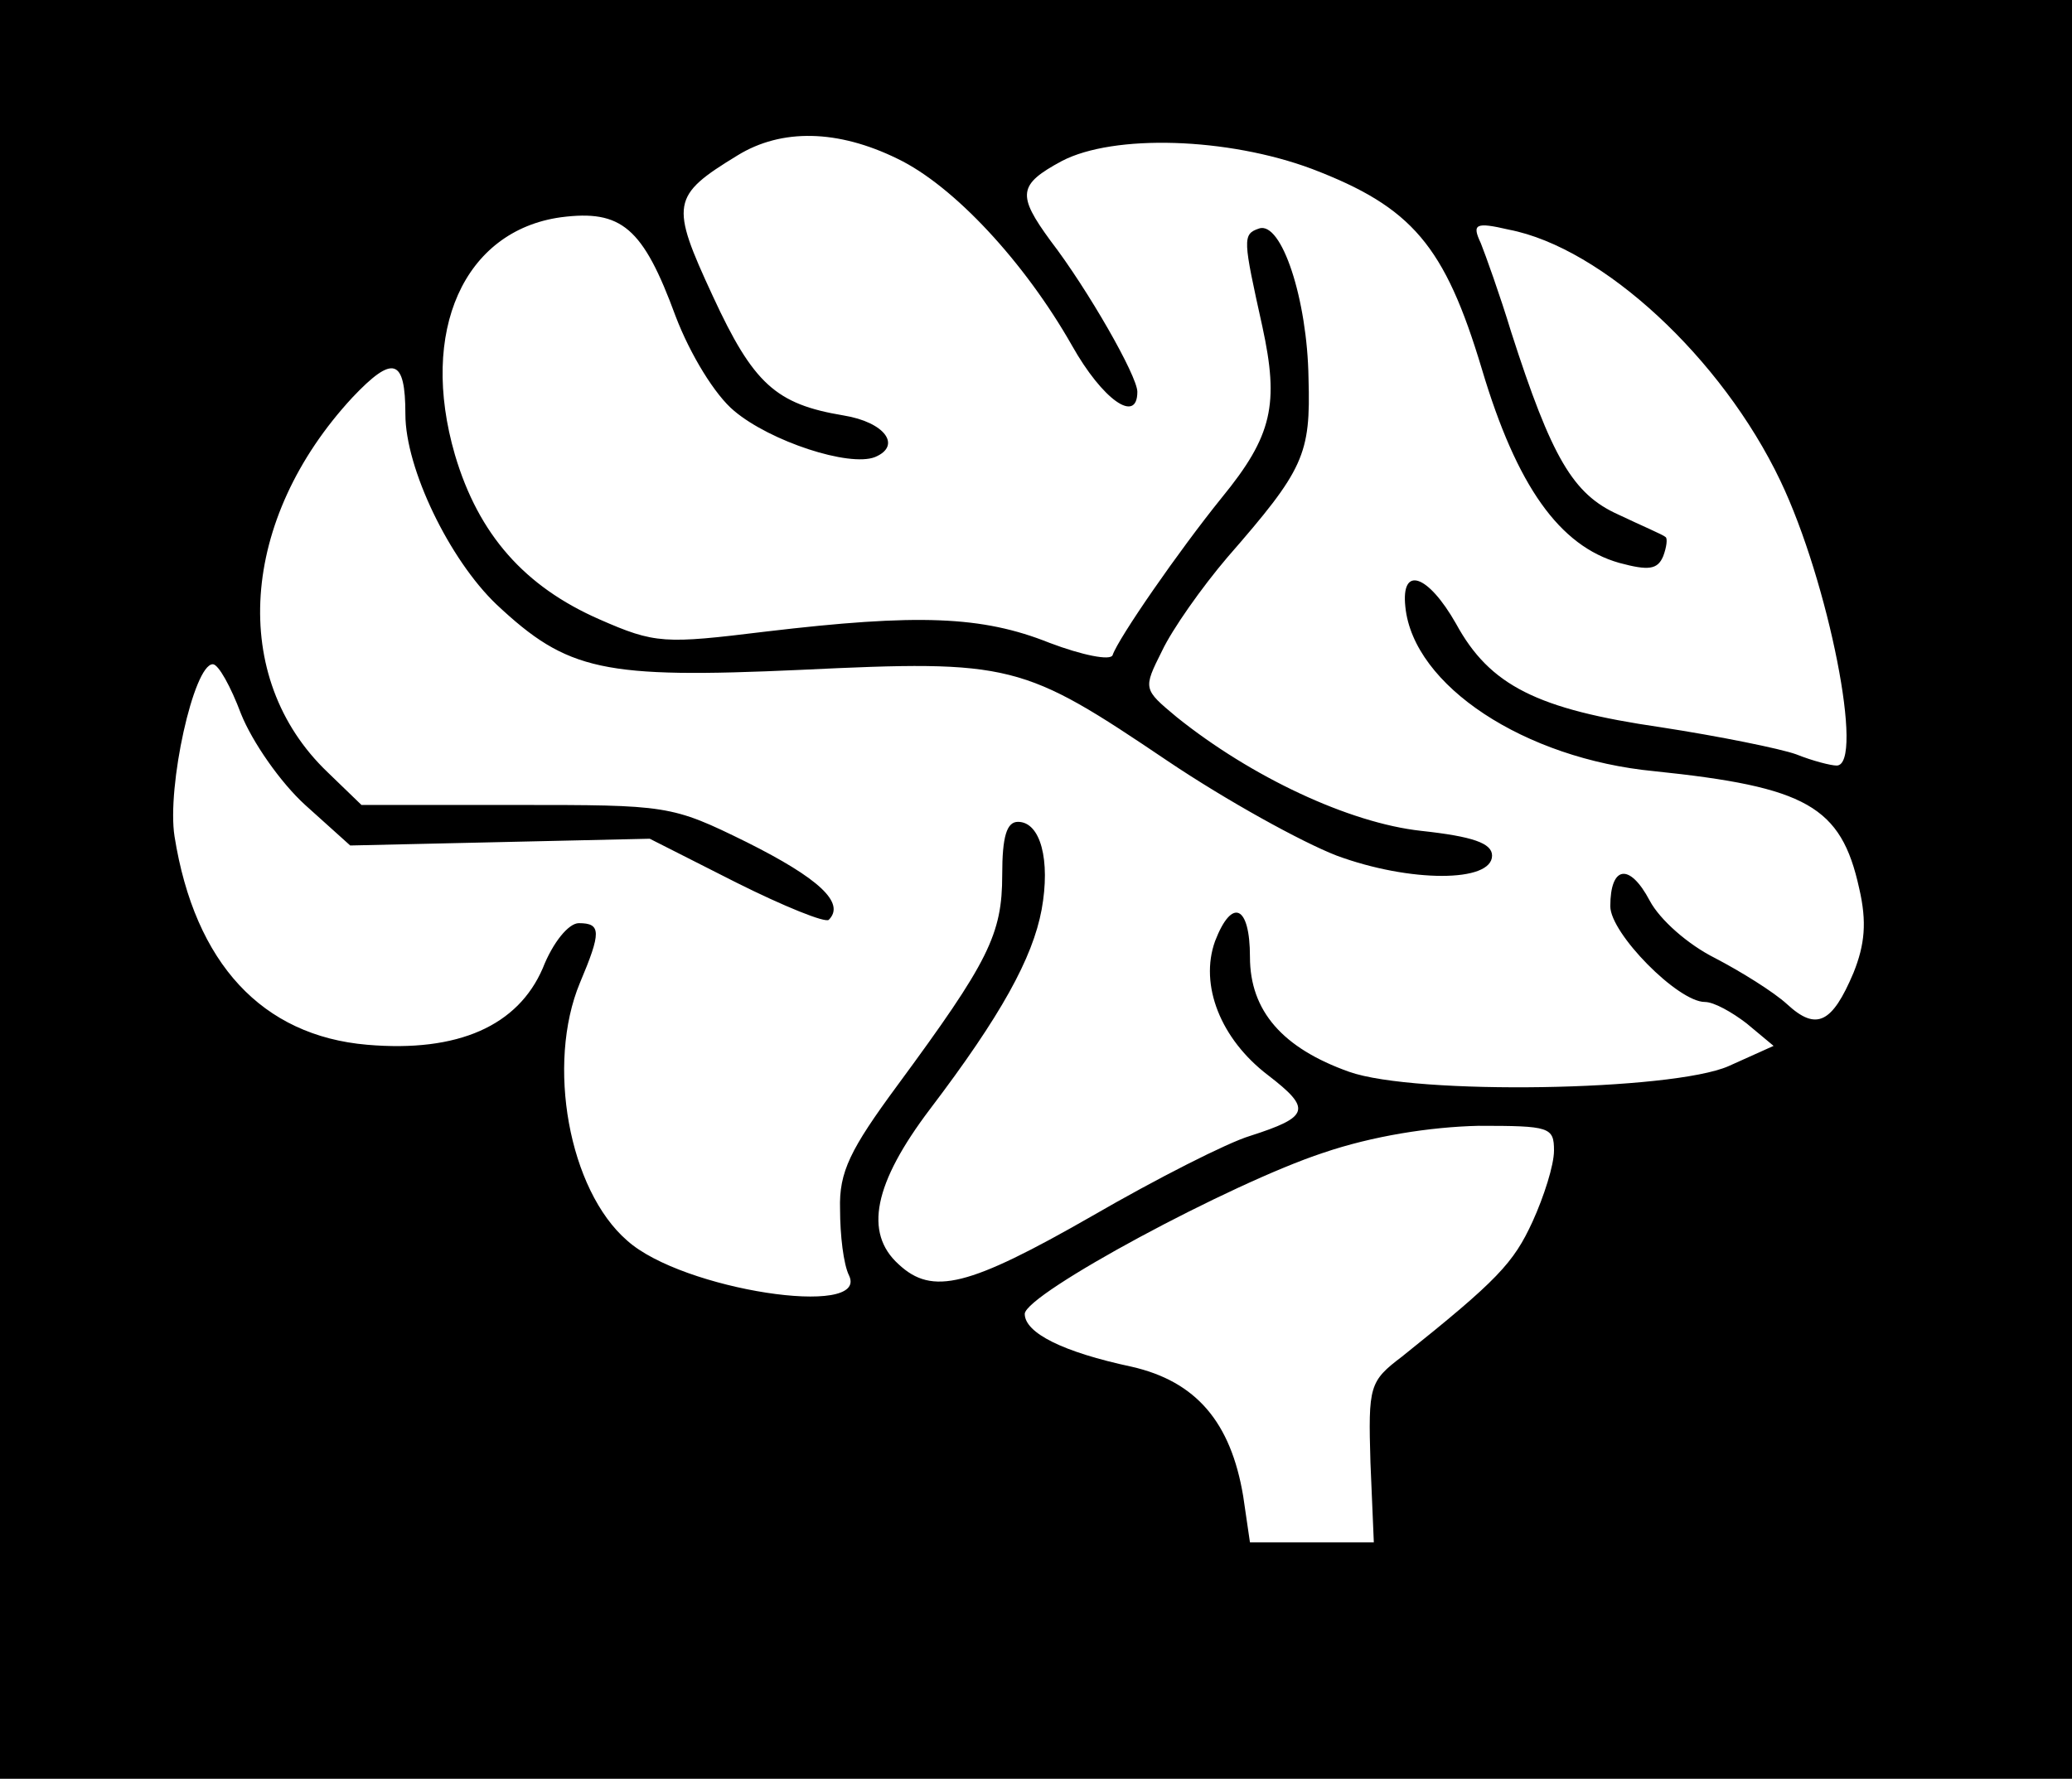
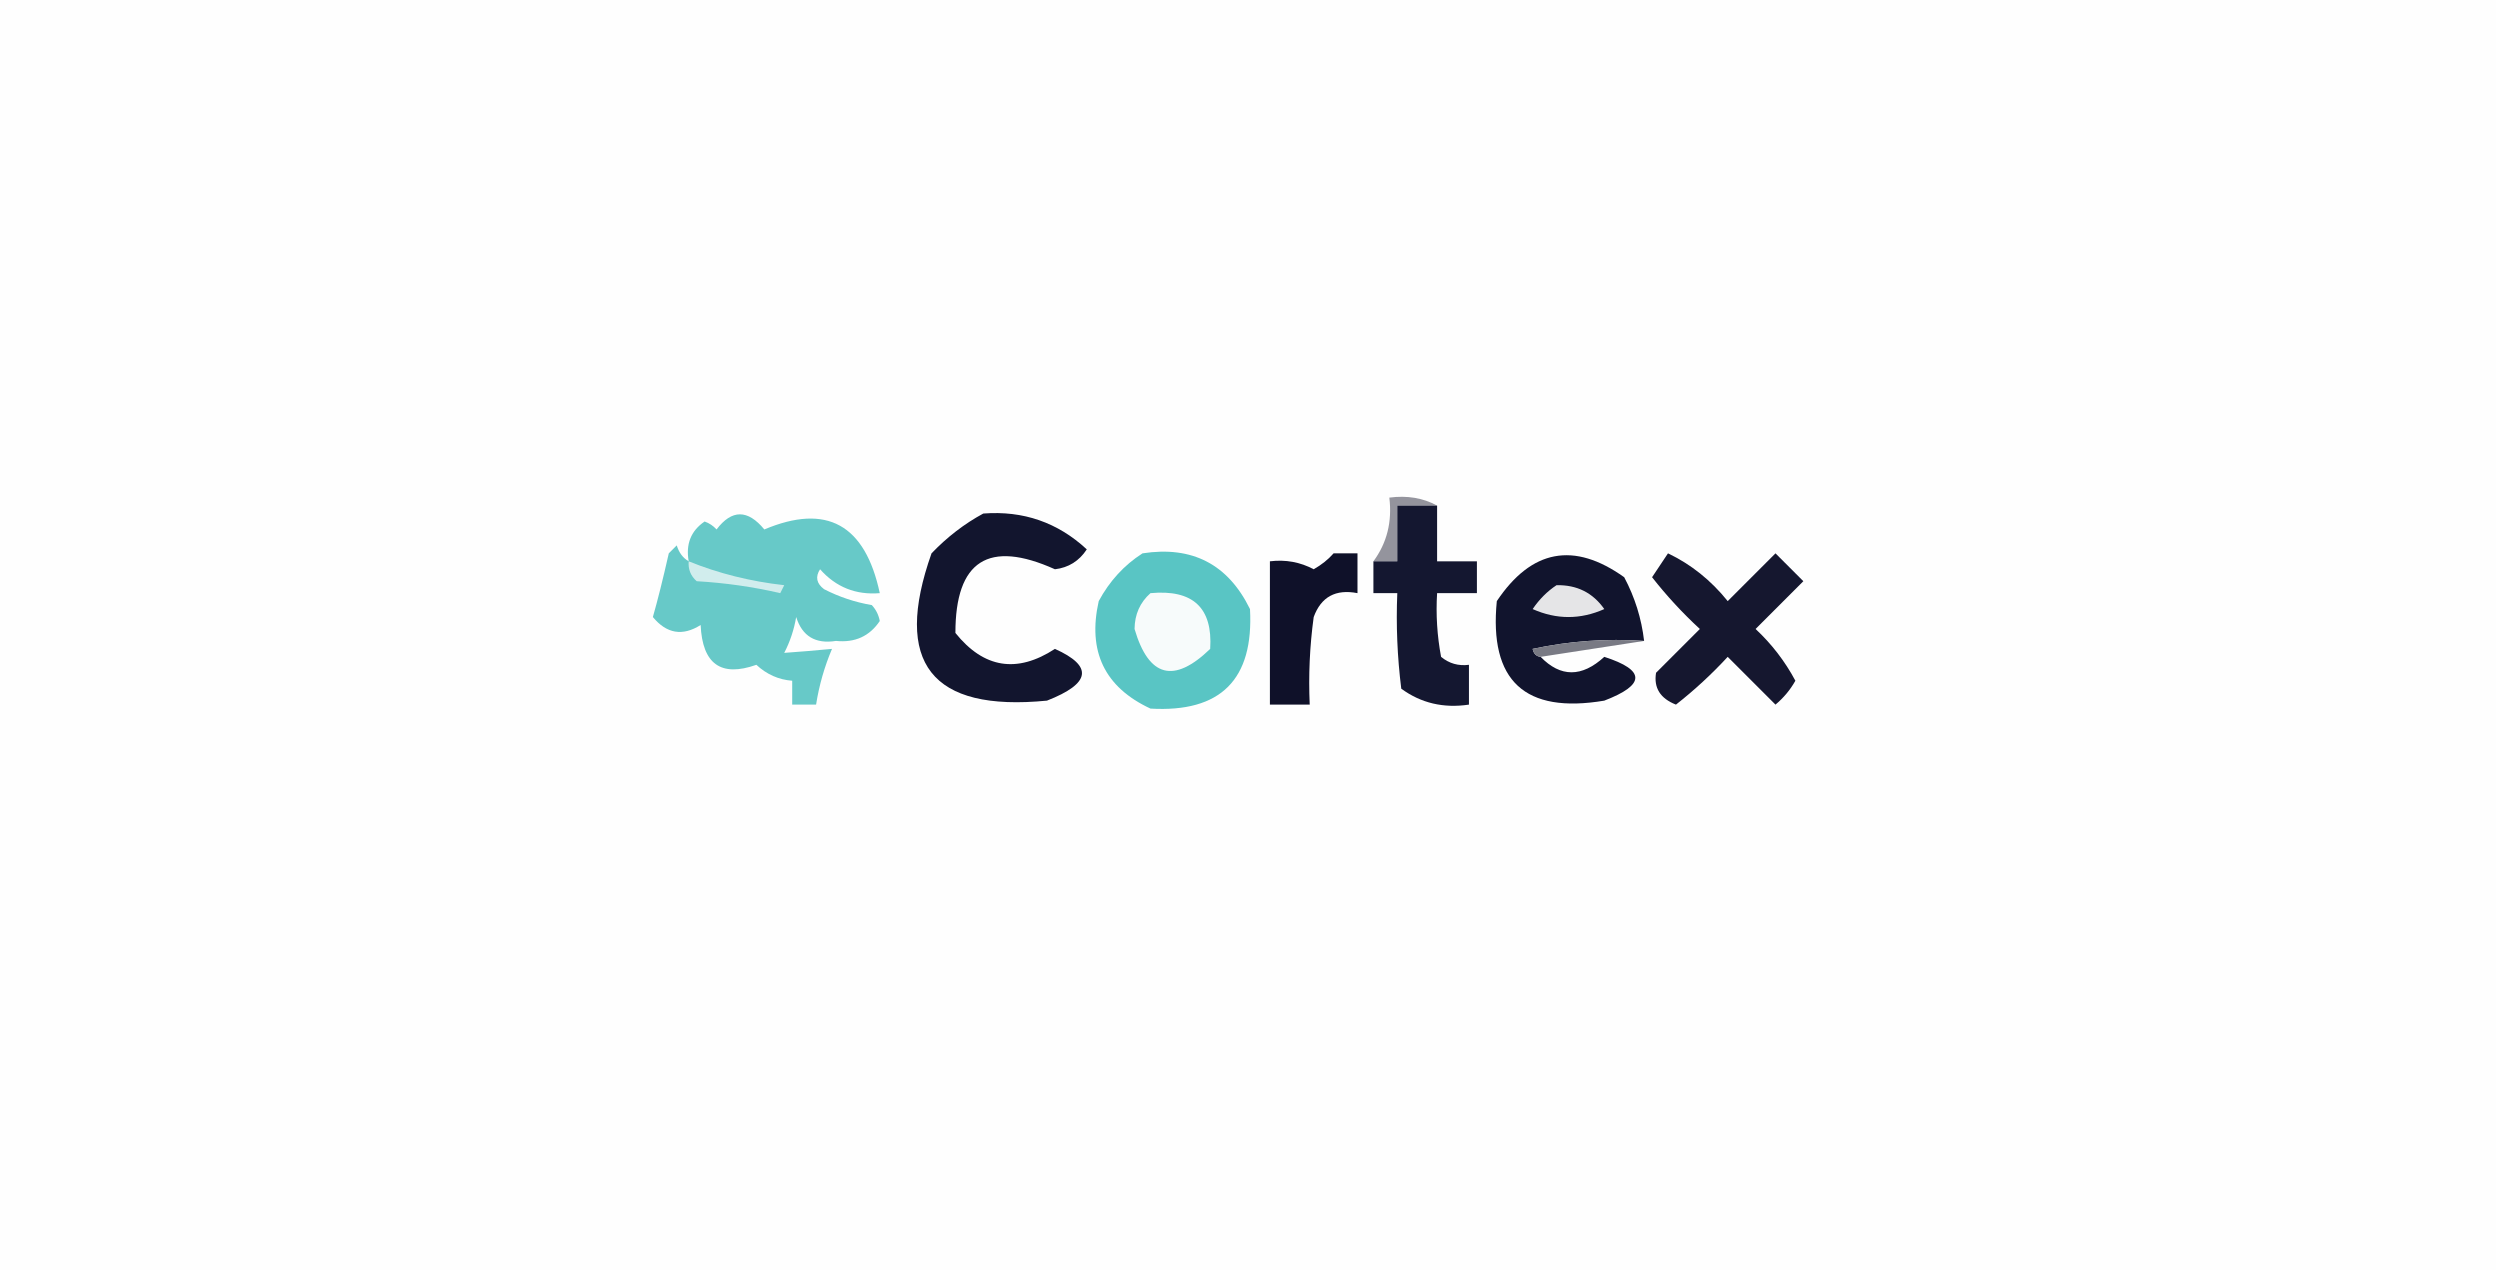
- <svg xmlns="http://www.w3.org/2000/svg" version="1.0" width="184pt" height="158pt" viewBox="0 0 184 158" preserveAspectRatio="xMidYMid meet">
-   <g transform="translate(0,158) scale(0.1,-0.1)" fill="#000000" stroke="none">
-     <path d="M0 790 l0 -790 920 0 920 0 0 790 0 790 -920 0 -920 0 0 -790z m797 649 c50 -24 113 -92 155 -166 27 -48 58 -70 58 -41 0 14 -44 91 -77 134 -30 41 -29 50 10 71 46 24 147 21 222 -7 89 -34 118 -68 151 -178 31 -104 69 -157 122 -172 26 -7 34 -6 39 6 3 8 4 16 2 17 -2 2 -21 10 -42 20 -40 18 -59 50 -95 162 -10 33 -23 69 -27 79 -8 17 -5 19 25 12 83 -16 189 -114 241 -223 43 -90 75 -253 50 -253 -5 0 -21 4 -36 10 -14 5 -68 16 -120 24 -110 16 -152 37 -182 92 -25 44 -49 52 -45 15 7 -70 106 -135 221 -146 135 -14 166 -31 182 -104 7 -30 5 -50 -5 -75 -19 -45 -33 -52 -59 -28 -12 11 -41 29 -64 41 -24 12 -49 34 -58 51 -18 34 -35 31 -35 -5 0 -24 60 -85 84 -85 8 0 24 -9 37 -19 l24 -20 -40 -18 c-50 -22 -278 -26 -337 -5 -59 21 -88 54 -88 102 0 46 -16 53 -31 14 -14 -39 5 -87 47 -119 39 -30 37 -37 -16 -54 -20 -6 -83 -38 -140 -71 -110 -63 -142 -71 -172 -43 -31 28 -22 72 28 138 63 83 91 134 99 177 8 44 -1 78 -21 78 -10 0 -14 -13 -14 -47 0 -53 -12 -77 -93 -187 -42 -57 -52 -77 -51 -110 0 -23 3 -49 8 -59 18 -38 -148 -13 -197 31 -52 45 -72 157 -42 229 19 45 19 53 -1 53 -9 0 -23 -17 -32 -40 -22 -51 -75 -75 -156 -68 -93 8 -153 72 -171 185 -7 44 17 153 34 153 5 0 16 -20 25 -44 10 -25 35 -61 57 -81 l40 -36 133 3 133 3 77 -39 c42 -21 79 -36 82 -33 15 15 -9 37 -73 69 -67 33 -70 33 -205 33 l-137 0 -30 29 c-88 84 -78 225 22 333 36 38 47 35 47 -15 0 -48 39 -129 81 -169 63 -59 94 -66 270 -58 188 9 197 6 326 -81 52 -35 119 -72 150 -84 65 -24 138 -24 138 0 0 11 -17 17 -63 22 -64 7 -151 48 -217 101 -30 25 -30 25 -13 59 9 19 35 56 58 83 68 78 74 91 72 159 -1 70 -24 140 -44 133 -15 -5 -14 -10 3 -87 15 -69 9 -97 -36 -152 -38 -47 -92 -125 -97 -140 -2 -5 -27 0 -56 11 -60 24 -117 26 -252 10 -90 -11 -98 -11 -148 11 -66 29 -107 75 -128 146 -32 110 8 199 94 211 54 7 73 -9 102 -88 13 -34 35 -70 52 -84 32 -27 102 -50 125 -41 24 10 9 31 -28 37 -60 10 -80 28 -116 106 -38 82 -37 89 22 125 39 24 89 23 142 -3z m583 -881 c0 -13 -9 -41 -19 -63 -17 -37 -31 -52 -116 -120 -29 -22 -30 -26 -28 -94 l3 -71 -55 0 -55 0 -6 41 c-11 66 -42 102 -99 115 -61 13 -95 30 -95 47 1 18 183 116 265 143 44 15 95 23 138 24 63 0 67 -1 67 -22z" />
+ <svg xmlns="http://www.w3.org/2000/svg" version="1.1" width="314px" height="160px" style="shape-rendering:geometricPrecision; text-rendering:geometricPrecision; image-rendering:optimizeQuality; fill-rule:evenodd; clip-rule:evenodd">
+   <g>
+     <path style="opacity:1" fill="#fefefe" d="M -0.5,-0.5 C 104.167,-0.5 208.833,-0.5 313.5,-0.5C 313.5,52.833 313.5,106.167 313.5,159.5C 208.833,159.5 104.167,159.5 -0.5,159.5C -0.5,106.167 -0.5,52.833 -0.5,-0.5 Z" />
+   </g>
+   <g>
+     <path style="opacity:1" fill="#94949d" d="M 180.5,63.5 C 178.833,63.5 177.167,63.5 175.5,63.5C 175.5,65.833 175.5,68.167 175.5,70.5C 174.5,70.5 173.5,70.5 172.5,70.5C 174.202,68.2 174.868,65.533 174.5,62.5C 176.735,62.205 178.735,62.539 180.5,63.5 Z" />
+   </g>
+   <g>
+     <path style="opacity:1" fill="#141730" d="M 180.5,63.5 C 180.5,65.833 180.5,68.167 180.5,70.5C 182.167,70.5 183.833,70.5 185.5,70.5C 185.5,71.833 185.5,73.167 185.5,74.5C 183.833,74.5 182.167,74.5 180.5,74.5C 180.336,77.187 180.503,79.854 181,82.5C 182.011,83.337 183.178,83.67 184.5,83.5C 184.5,85.167 184.5,86.833 184.5,88.5C 181.315,88.98 178.481,88.314 176,86.5C 175.501,82.514 175.334,78.514 175.5,74.5C 174.5,74.5 173.5,74.5 172.5,74.5C 172.5,73.167 172.5,71.833 172.5,70.5C 173.5,70.5 174.5,70.5 175.5,70.5C 175.5,68.167 175.5,65.833 175.5,63.5C 177.167,63.5 178.833,63.5 180.5,63.5 Z" />
+   </g>
+   <g>
+     <path style="opacity:1" fill="#12152e" d="M 123.5,64.5 C 128.52,64.117 132.853,65.617 136.5,69C 135.541,70.464 134.208,71.297 132.5,71.5C 124.162,67.749 119.995,70.416 120,79.5C 123.568,83.938 127.735,84.605 132.5,81.5C 137.34,83.677 137.007,85.844 131.5,88C 116.964,89.425 112.13,83.258 117,69.5C 118.965,67.45 121.132,65.783 123.5,64.5 Z" />
+   </g>
+   <g>
+     <path style="opacity:1" fill="#59c5c4" d="M 143.5,69.5 C 149.739,68.536 154.239,70.869 157,76.5C 157.485,85.348 153.319,89.514 144.5,89C 138.743,86.317 136.576,81.817 138,75.5C 139.36,72.977 141.193,70.977 143.5,69.5 Z" />
+   </g>
+   <g>
+     <path style="opacity:1" fill="#11142d" d="M 206.5,80.5 C 201.786,80.173 197.12,80.507 192.5,81.5C 192.624,82.107 192.957,82.44 193.5,82.5C 196.01,85.087 198.677,85.087 201.5,82.5C 206.694,84.172 206.694,86.005 201.5,88C 191.516,89.682 187.016,85.515 188,75.5C 192.357,68.997 197.691,67.997 204,72.5C 205.341,75.022 206.174,77.689 206.5,80.5 Z" />
+   </g>
+   <g>
+     <path style="opacity:1" fill="#0f1129" d="M 167.5,69.5 C 168.5,69.5 169.5,69.5 170.5,69.5C 170.5,71.167 170.5,72.833 170.5,74.5C 167.762,73.965 165.928,74.965 165,77.5C 164.501,81.152 164.335,84.818 164.5,88.5C 162.833,88.5 161.167,88.5 159.5,88.5C 159.5,82.5 159.5,76.5 159.5,70.5C 161.467,70.261 163.301,70.594 165,71.5C 165.995,70.934 166.828,70.267 167.5,69.5 Z" />
+   </g>
+   <g>
+     <path style="opacity:1" fill="#15172f" d="M 209.5,69.5 C 212.394,70.882 214.894,72.882 217,75.5C 219,73.5 221,71.5 223,69.5C 224.167,70.667 225.333,71.833 226.5,73C 224.5,75 222.5,77 220.5,79C 222.53,80.896 224.197,83.063 225.5,85.5C 224.855,86.646 224.022,87.646 223,88.5C 221,86.5 219,84.5 217,82.5C 214.984,84.684 212.817,86.684 210.5,88.5C 208.525,87.725 207.691,86.391 208,84.5C 209.833,82.667 211.667,80.833 213.5,79C 211.316,76.984 209.316,74.817 207.5,72.5C 208.193,71.482 208.859,70.482 209.5,69.5 Z" />
+   </g>
+   <g>
+     <path style="opacity:1" fill="#f7fbfb" d="M 144.5,74.5 C 149.835,74.005 152.335,76.338 152,81.5C 147.447,85.903 144.28,85.07 142.5,79C 142.519,77.167 143.185,75.667 144.5,74.5 Z" />
+   </g>
+   <g>
+     <path style="opacity:1" fill="#e5e5e7" d="M 195.5,73.5 C 198.061,73.447 200.061,74.447 201.5,76.5C 198.5,77.833 195.5,77.833 192.5,76.5C 193.34,75.265 194.34,74.265 195.5,73.5 Z" />
+   </g>
+   <g>
+     <path style="opacity:1" fill="#797a84" d="M 206.5,80.5 C 202.167,81.167 197.833,81.833 193.5,82.5C 192.957,82.44 192.624,82.107 192.5,81.5C 197.12,80.507 201.786,80.173 206.5,80.5 Z" />
+   </g>
+   <g>
+     <path style="opacity:1" fill="#67c9c8" d="M 86.5,70.5 C 86.116,68.335 86.783,66.668 88.5,65.5C 89.086,65.709 89.586,66.043 90,66.5C 91.916,63.967 93.916,63.967 96,66.5C 103.826,63.203 108.659,65.87 110.5,74.5C 107.495,74.747 104.995,73.747 103,71.5C 102.383,72.449 102.549,73.282 103.5,74C 105.392,74.973 107.392,75.64 109.5,76C 110.022,76.561 110.355,77.228 110.5,78C 109.218,79.911 107.385,80.744 105,80.5C 102.425,80.91 100.758,79.91 100,77.5C 99.727,79.101 99.227,80.601 98.5,82C 100.425,81.865 102.425,81.698 104.5,81.5C 103.551,83.737 102.884,86.071 102.5,88.5C 101.5,88.5 100.5,88.5 99.5,88.5C 99.5,87.5 99.5,86.5 99.5,85.5C 97.8,85.374 96.3,84.707 95,83.5C 90.555,85.076 88.221,83.409 88,78.5C 85.733,79.935 83.733,79.602 82,77.5C 82.599,75.406 83.266,72.739 84,69.5C 84.333,69.167 84.667,68.833 85,68.5C 85.278,69.416 85.778,70.082 86.5,70.5 Z" />
+   </g>
+   <g>
+     <path style="opacity:1" fill="#d1eded" d="M 86.5,70.5 C 90.252,72.025 94.252,73.025 98.5,73.5C 98.333,73.833 98.167,74.167 98,74.5C 94.589,73.707 91.089,73.207 87.5,73C 86.748,72.329 86.414,71.496 86.5,70.5 Z" />
  </g>
</svg>
